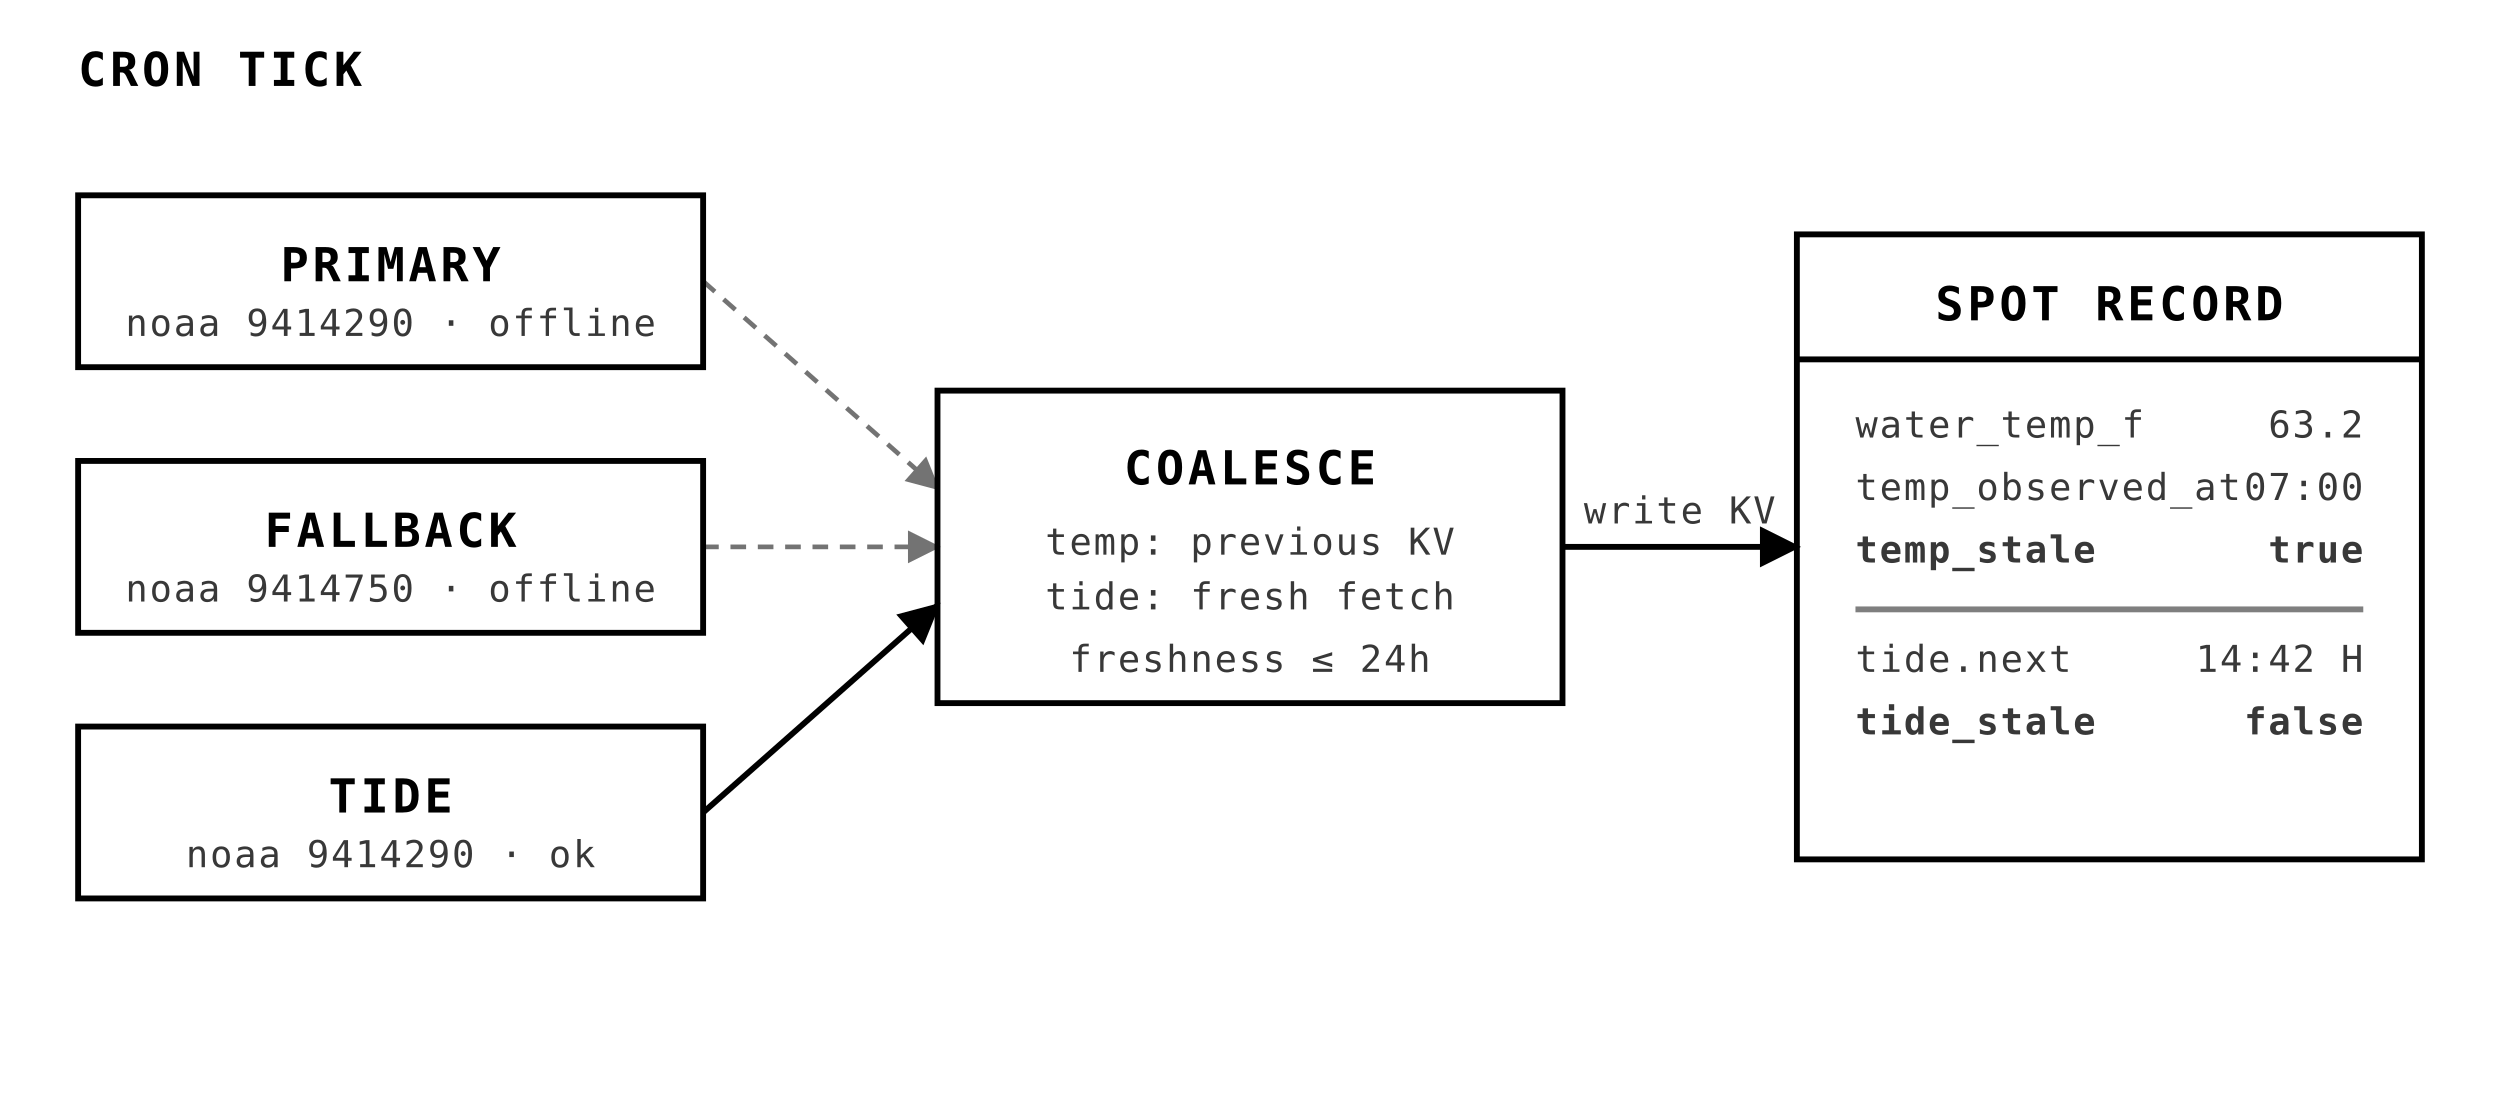
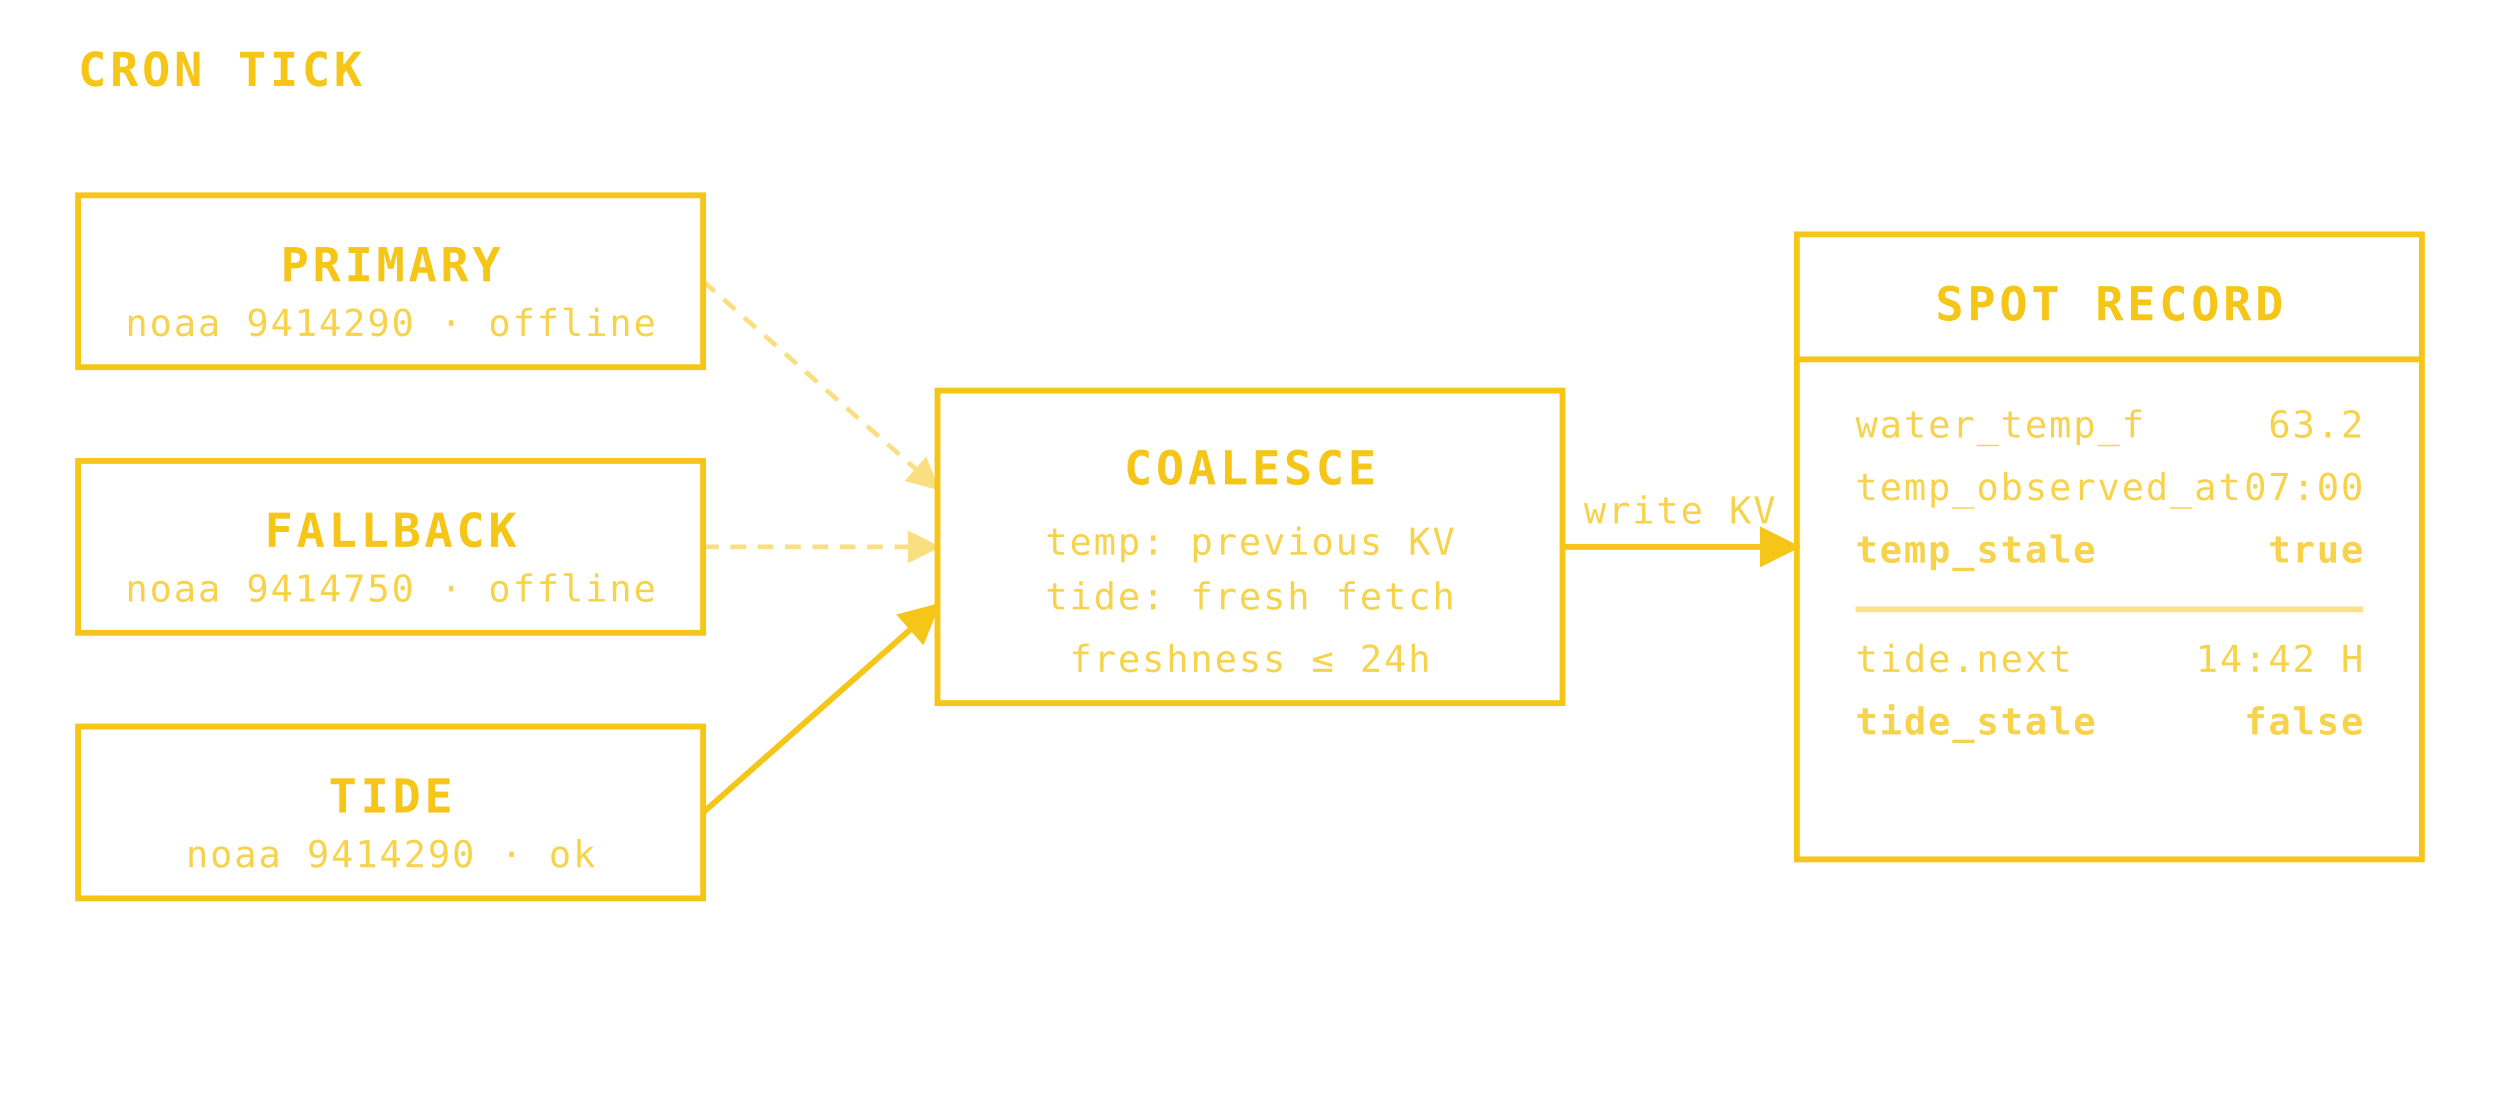
<svg xmlns="http://www.w3.org/2000/svg" viewBox="0 0 640 280" role="img" aria-labelledby="fb-title fb-desc">
  <style>
-     .b { fill: none; stroke: currentColor; stroke-width: 1.5; }
-     .bx { fill: none; stroke: currentColor; stroke-width: 1.5; stroke-dasharray: 5 3; opacity: 0.55; }
-     .t { fill: currentColor; font-family: ui-monospace, "Share Tech Mono", SFMono-Regular, Menlo, Consolas, monospace; font-size: 11px; letter-spacing: 0.05em; }
+     .b { fill: none; stroke: #f5c518; stroke-width: 1.5; }
+     .bx { fill: none; stroke: #f5c518; stroke-width: 1.5; stroke-dasharray: 5 3; opacity: 0.55; }
+     .t { fill: #f5c518; font-family: ui-monospace, "Share Tech Mono", SFMono-Regular, Menlo, Consolas, monospace; font-size: 11px; letter-spacing: 0.05em; }
    .tl { font-size: 12px; font-weight: 700; letter-spacing: 0.08em; }
    .ts { font-size: 9.5px; opacity: 0.78; }
-     .a { fill: none; stroke: currentColor; stroke-width: 1.5; marker-end: url(#arr); }
-     .ax { fill: none; stroke: currentColor; stroke-width: 1.2; stroke-dasharray: 4 3; opacity: 0.55; marker-end: url(#arr); }
+     .a { fill: none; stroke: #f5c518; stroke-width: 1.5; marker-end: url(#arr); }
+     .ax { fill: none; stroke: #f5c518; stroke-width: 1.2; stroke-dasharray: 4 3; opacity: 0.55; marker-end: url(#arr); }
  </style>
  <defs>
    <marker id="arr" viewBox="0 0 10 10" refX="9" refY="5" markerWidth="7" markerHeight="7" orient="auto-start-reverse">
-       <path d="M0,0 L10,5 L0,10 z" fill="currentColor" />
+       <path d="M0,0 L10,5 L0,10 z" fill="#f5c518" />
    </marker>
  </defs>
  <text class="t tl" x="20" y="22">CRON TICK</text>
  <rect class="b" x="20" y="50" width="160" height="44" />
  <text class="t tl" x="100" y="72" text-anchor="middle">PRIMARY</text>
  <text class="t ts" x="100" y="86" text-anchor="middle">noaa 9414290 · offline</text>
  <rect class="b" x="20" y="118" width="160" height="44" />
  <text class="t tl" x="100" y="140" text-anchor="middle">FALLBACK</text>
  <text class="t ts" x="100" y="154" text-anchor="middle">noaa 9414750 · offline</text>
  <rect class="b" x="20" y="186" width="160" height="44" />
  <text class="t tl" x="100" y="208" text-anchor="middle">TIDE</text>
  <text class="t ts" x="100" y="222" text-anchor="middle">noaa 9414290 · ok</text>
  <rect class="b" x="240" y="100" width="160" height="80" />
  <text class="t tl" x="320" y="124" text-anchor="middle">COALESCE</text>
  <text class="t ts" x="320" y="142" text-anchor="middle">temp: previous KV</text>
  <text class="t ts" x="320" y="156" text-anchor="middle">tide: fresh fetch</text>
  <text class="t ts" x="320" y="172" text-anchor="middle">freshness ≤ 24h</text>
  <line class="ax" x1="180" y1="72" x2="240" y2="125" />
  <line class="ax" x1="180" y1="140" x2="240" y2="140" />
  <line class="a" x1="180" y1="208" x2="240" y2="155" />
  <rect class="b" x="460" y="60" width="160" height="160" />
  <text class="t tl" x="540" y="82" text-anchor="middle">SPOT RECORD</text>
  <line class="b" x1="460" y1="92" x2="620" y2="92" />
  <text class="t ts" x="475" y="112">water_temp_f</text>
  <text class="t ts" x="605" y="112" text-anchor="end">63.2</text>
  <text class="t ts" x="475" y="128">temp_observed_at</text>
  <text class="t ts" x="605" y="128" text-anchor="end">07:00</text>
  <text class="t ts" x="475" y="144" font-weight="700">temp_stale</text>
  <text class="t ts" x="605" y="144" text-anchor="end" font-weight="700">true</text>
  <line class="b" x1="475" y1="156" x2="605" y2="156" opacity="0.5" />
  <text class="t ts" x="475" y="172">tide.next</text>
  <text class="t ts" x="605" y="172" text-anchor="end">14:42 H</text>
  <text class="t ts" x="475" y="188" font-weight="700">tide_stale</text>
  <text class="t ts" x="605" y="188" text-anchor="end" font-weight="700">false</text>
  <line class="a" x1="400" y1="140" x2="460" y2="140" />
  <text class="t ts" x="430" y="134" text-anchor="middle">write KV</text>
</svg>
